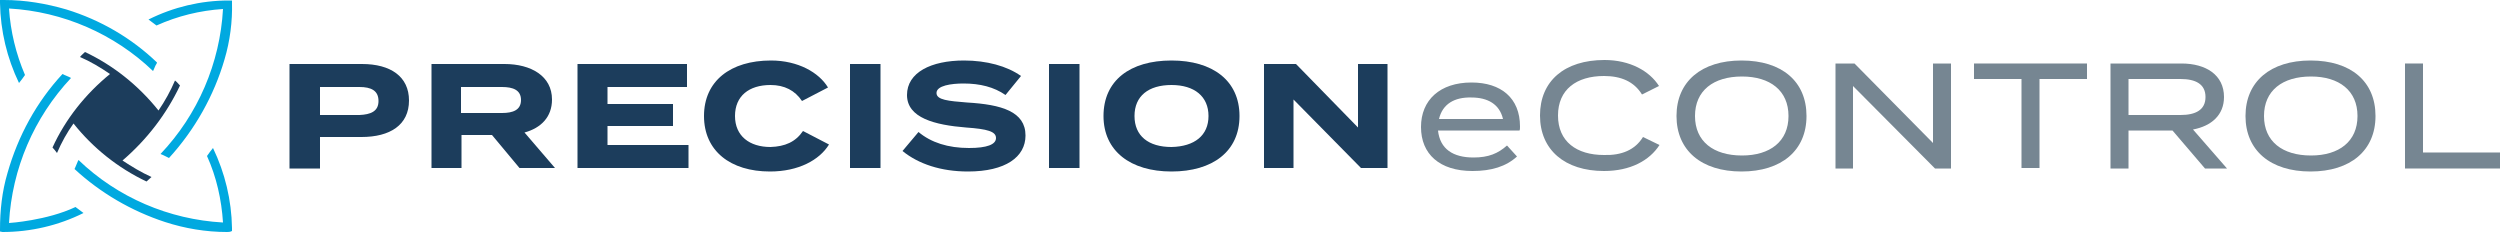
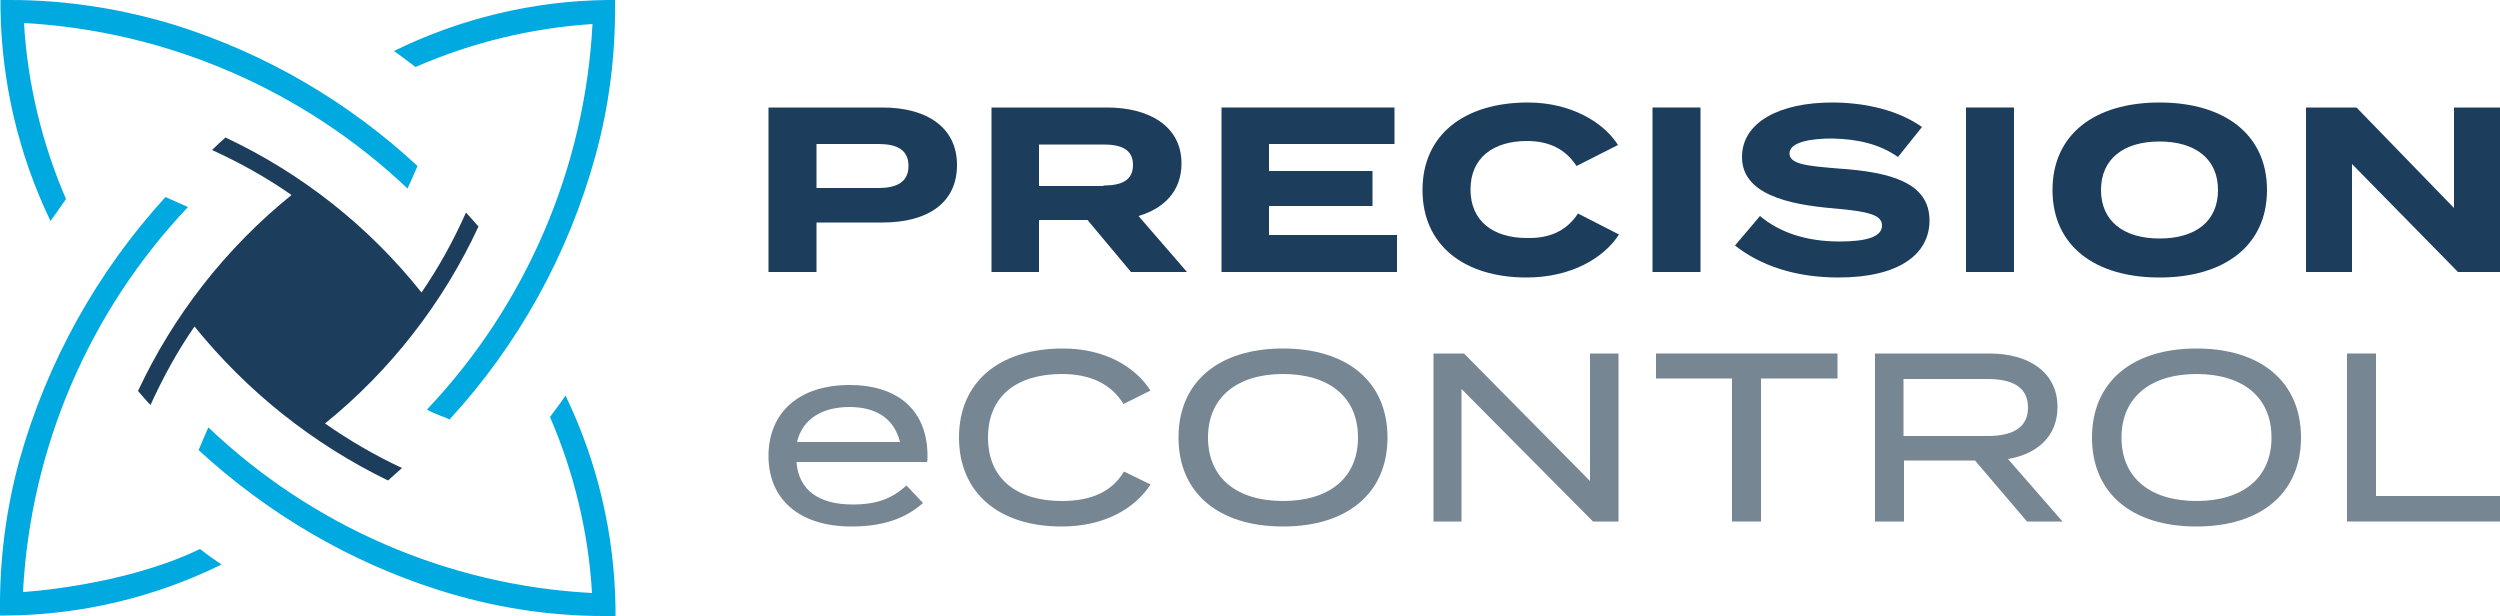
- <svg xmlns="http://www.w3.org/2000/svg" id="Layer_1" x="0px" y="0px" viewBox="0 0 500 46.4" style="enable-background:new 0 0 500 46.4;" xml:space="preserve">
+ <svg xmlns="http://www.w3.org/2000/svg" id="Layer_1" x="0px" y="0px" viewBox="0 0 500 123.2" style="enable-background:new 0 0 500 123.2;" xml:space="preserve">
  <style type="text/css">	.st0{fill:#1C3D5C;}	.st1{fill:#768692;}	.st2{fill:#00A9E0;}</style>
  <g>
    <g>
-       <path class="st0" d="M81.8,20.1c0,4.9-3.8,7.3-9.5,7.3H64v6.3h-6.1V12.8h14.5C78.1,12.8,81.8,15.3,81.8,20.1z M75.7,20.2   c0-2.1-1.5-2.8-3.8-2.8H64v5.6h7.9C74.1,22.9,75.7,22.3,75.7,20.2z" />
-       <path class="st0" d="M103.9,33.6L98.4,27h-6.1v6.6h-6V12.8h14.6c5.3,0,9.5,2.4,9.5,7.1c0,3.5-2.2,5.7-5.5,6.6l6.1,7.1H103.9z    M100.4,22.6c2.2,0,3.8-0.6,3.8-2.6s-1.6-2.6-3.8-2.6h-8.2v5.2H100.4z" />
-       <path class="st0" d="M137.7,29v4.6h-22.2V12.8h21.9v4.6h-15.9v3.4h13.1v4.4h-13.1V29H137.7z" />
-       <path class="st0" d="M160.6,26.2l5.2,2.7c-1.9,3.1-6.1,5.4-11.8,5.4c-7.9,0-13.2-4.1-13.2-11.1s5.3-11.1,13.4-11.1   c5.4,0,9.6,2.4,11.4,5.4l-5.2,2.7c-1.4-2.1-3.5-3.2-6.3-3.2c-4.3,0-7.1,2.2-7.1,6.2c0,4,2.9,6.2,7.1,6.2   C157,29.3,159.1,28.4,160.6,26.2z" />
-       <path class="st0" d="M170,33.6V12.8h6.1v20.8H170z" />
-       <path class="st0" d="M205.1,27.1c0,4.3-4,7.2-11.5,7.2c-5.4,0-9.9-1.5-13.1-4.1l3.2-3.8c2.5,2.1,5.9,3.2,10.1,3.2   c3.6,0,5.4-0.7,5.4-2c0-1.3-1.7-1.8-6-2.1c-6.2-0.5-11.8-1.9-11.8-6.5c0-4.5,4.8-6.9,11.4-6.9c4.5,0,8.6,1.1,11.4,3.1l-3.1,3.8   c-2.3-1.6-5.1-2.3-8.4-2.3c-2.4,0-5.4,0.4-5.4,1.9c0,1.4,2.4,1.6,6.1,1.9C200.3,20.9,205.1,22.3,205.1,27.1z" />
-       <path class="st0" d="M209.8,33.6V12.8h6.1v20.8H209.8z" />
-       <path class="st0" d="M220.7,23.2c0-7.1,5.3-11.1,13.6-11.1c8.2,0,13.6,4,13.6,11.1s-5.4,11.1-13.6,11.1   C226.1,34.3,220.7,30.2,220.7,23.2z M241.7,23.2c0-3.9-2.8-6.2-7.4-6.2c-4.6,0-7.4,2.2-7.4,6.2s2.8,6.2,7.4,6.2   C238.9,29.3,241.7,27.1,241.7,23.2z" />
-       <path class="st0" d="M277.5,12.8v20.8h-5.3l-13.5-13.7v13.7h-5.9V12.8h6.4l12.4,12.7V12.8H277.5z" />
+       <path class="st0" d="M191.4,33c0,7.7-6,11.5-14.9,11.5h-13.2v9.9h-9.6V21.5h22.8C185.4,21.5,191.4,25.5,191.4,33z M181.7,33.2   c0-3.3-2.4-4.4-6-4.4h-12.4v8.8h12.4C179.2,37.6,181.7,36.5,181.7,33.2z" />
+       <path class="st0" d="M226.2,54.4L217.5,44h-9.7v10.4h-9.5V21.5h23.1c8.4,0,14.9,3.7,14.9,11.2c0,5.5-3.5,9-8.6,10.5l9.7,11.2   H226.2z M220.7,37.1c3.4,0,5.9-0.9,5.9-4.1s-2.5-4.1-5.9-4.1h-12.9v8.3H220.7z" />
+       <path class="st0" d="M279.4,47.1v7.3h-35.1V21.5h34.6v7.3h-25.1v5.4h20.7v7h-20.7v5.8H279.4z" />
+       <path class="st0" d="M315.6,42.7l8.2,4.2c-3.1,4.8-9.7,8.6-18.5,8.6c-12.4,0-20.8-6.4-20.8-17.5s8.4-17.5,21.1-17.5   c8.5,0,15.1,3.9,18,8.5l-8.3,4.2c-2.2-3.4-5.5-5-9.9-5c-6.8,0-11.3,3.4-11.3,9.7c0,6.3,4.5,9.7,11.3,9.7   C309.9,47.7,313.3,46.2,315.6,42.7z" />
+       <path class="st0" d="M330.5,54.4V21.5h9.6v32.9H330.5z" />
+       <path class="st0" d="M385.9,44.1c0,6.8-6.2,11.4-18.2,11.4c-8.5,0-15.5-2.3-20.7-6.4l5-5.9c3.9,3.3,9.3,5.1,15.9,5.1   c5.6,0,8.5-1,8.5-3.2c0-2.1-2.6-2.8-9.4-3.4c-9.8-0.8-18.6-3-18.6-10.3c0-7,7.6-10.9,18-10.9c7,0,13.5,1.7,18,4.9l-4.8,6   c-3.7-2.6-8.1-3.6-13.2-3.7c-3.9,0-8.5,0.6-8.5,3c0,2.2,3.8,2.5,9.7,3C378.3,34.4,385.9,36.6,385.9,44.1z" />
+       <path class="st0" d="M393.2,54.4V21.5h9.6v32.9H393.2z" />
+       <path class="st0" d="M410.5,38c0-11.1,8.4-17.5,21.4-17.5s21.5,6.4,21.5,17.5s-8.5,17.5-21.5,17.5S410.5,49.1,410.5,38z M443.6,38   c0-6.2-4.5-9.7-11.7-9.7c-7.2,0-11.7,3.5-11.7,9.7s4.5,9.7,11.7,9.7C439.2,47.7,443.6,44.2,443.6,38z" />
+       <path class="st0" d="M500,21.5v32.9h-8.4l-21.2-21.6v21.6h-9.2V21.5h10.1l19.5,20.1V21.5H500z" />
    </g>
    <g>
-       <path class="st1" d="M294.7,31.5c3,0,4.9-0.8,6.7-2.4l2,2.2c-2.2,2-5.1,2.9-8.9,2.9c-6.6,0-10.3-3.4-10.3-8.8   c0-5.4,3.8-8.9,10.1-8.9c5.9,0,9.7,3.1,9.7,8.8c0,0.4,0,0.6-0.1,0.8h-16.3C288,29.8,290.6,31.5,294.7,31.5z M287.8,23.8l12.8,0   c-0.7-3-3.1-4.3-6.3-4.3C290.9,19.4,288.5,20.8,287.8,23.8z" />
-       <path class="st1" d="M328.6,27.4l3.3,1.6c-2,3.1-5.8,5.2-11.1,5.2c-7.8,0-12.8-4.2-12.8-11.1c0-6.9,4.9-11.1,12.9-11.1   c5.1,0,9,2.2,10.9,5.2l-3.4,1.7c-1.6-2.6-4.2-3.7-7.6-3.7c-5.5,0-9.2,2.7-9.2,7.9c0,5.2,3.7,7.9,9.2,7.9   C324.3,31.1,327,30,328.6,27.4z" />
-       <path class="st1" d="M335.3,23.2c0-6.9,5-11.1,13-11.1c8.1,0,13,4.2,13,11.1c0,6.9-5,11.1-13,11.1   C340.3,34.3,335.3,30.1,335.3,23.2z M357.7,23.2c0-5.1-3.7-7.9-9.3-7.9c-5.7,0-9.4,2.8-9.4,7.9c0,5.1,3.7,7.9,9.4,7.9   C354,31.1,357.7,28.3,357.7,23.2z" />
-       <path class="st1" d="M390.2,12.7v21H387l-16.4-16.5v16.5h-3.5v-21h3.8l15.7,15.9V12.7H390.2z" />
-       <path class="st1" d="M417.4,15.8h-9.5v17.8h-3.6V15.8h-9.5v-3.1h22.6V15.8z" />
-       <path class="st1" d="M441,33.7l-6.5-7.6h-8.8v7.6h-3.6v-21h14.2c4.9,0,8.5,2.3,8.5,6.7c0,3.6-2.5,5.8-6.2,6.5l6.8,7.8H441z    M436.1,23c3,0,5-1,5-3.6c0-2.6-2-3.6-5-3.6h-10.4V23H436.1z" />
-       <path class="st1" d="M449.1,23.2c0-6.9,5-11.1,13-11.1c8.1,0,13,4.2,13,11.1c0,6.9-5,11.1-13,11.1   C454.1,34.3,449.1,30.1,449.1,23.2z M471.5,23.2c0-5.1-3.7-7.9-9.3-7.9c-5.7,0-9.4,2.8-9.4,7.9c0,5.1,3.7,7.9,9.4,7.9   C467.8,31.1,471.5,28.3,471.5,23.2z" />
-       <path class="st1" d="M500,30.5v3.2h-19v-21h3.6v17.8H500z" />
+       <path class="st1" d="M170.5,100.9c4.9,0,7.9-1.2,10.8-3.8l3.3,3.5c-3.6,3.2-8.2,4.7-14.3,4.7c-10.5,0-16.6-5.5-16.6-14.1   c0-8.7,6.1-14.2,16.2-14.2c9.5,0,15.6,4.9,15.6,14.2c0,0.6,0,1-0.1,1.2h-26.1C159.7,98.1,163.9,100.9,170.5,100.9z M159.4,88.4   l20.6,0c-1.2-4.8-4.9-7-10.1-7C164.4,81.4,160.5,83.8,159.4,88.4z" />
+       <path class="st1" d="M224.8,94.3l5.3,2.6c-3.2,4.9-9.3,8.4-17.8,8.4c-12.6,0-20.5-6.8-20.5-17.8c0-11,7.9-17.8,20.8-17.8   c8.3,0,14.4,3.6,17.5,8.4l-5.4,2.7c-2.5-4.1-6.8-6-12.3-6c-8.9,0-14.8,4.3-14.8,12.7c0,8.4,5.9,12.7,14.8,12.7   C218,100.2,222.3,98.5,224.8,94.3z" />
+       <path class="st1" d="M235.7,87.5c0-11.1,8-17.8,20.9-17.8c12.9,0,20.9,6.7,20.9,17.8c0,11.1-8,17.8-20.9,17.8   C243.7,105.3,235.7,98.6,235.7,87.5z M271.6,87.5c0-8.2-5.9-12.7-15-12.7c-9.1,0-15,4.6-15,12.7c0,8.2,5.9,12.7,15,12.7   C265.7,100.2,271.6,95.7,271.6,87.5z" />
+       <path class="st1" d="M323.7,70.7v33.6h-5.1l-26.3-26.5v26.5h-5.6V70.7h6.1l25.2,25.5V70.7H323.7z" />
+       <path class="st1" d="M367.5,75.7h-15.3v28.6h-5.8V75.7h-15.2v-5h36.3V75.7z" />
+       <path class="st1" d="M405.4,104.3l-10.4-12.2h-14.2v12.2H375V70.7h22.9c7.8,0,13.6,3.7,13.6,10.7c0,5.8-4,9.4-9.9,10.4l10.9,12.5   H405.4z M397.5,87.2c4.8,0,8.1-1.5,8.1-5.7c0-4.2-3.3-5.7-8.1-5.7h-16.8v11.4H397.5z" />
+       <path class="st1" d="M418.4,87.5c0-11.1,8-17.8,20.9-17.8c12.9,0,20.9,6.7,20.9,17.8c0,11.1-8,17.8-20.9,17.8   C426.3,105.3,418.4,98.6,418.4,87.5z M454.3,87.5c0-8.2-5.9-12.7-15-12.7c-9.1,0-15,4.6-15,12.7c0,8.2,5.9,12.7,15,12.7   C448.4,100.2,454.3,95.7,454.3,87.5z" />
+       <path class="st1" d="M500,99.2v5.1h-30.6V70.7h5.8v28.5H500z" />
    </g>
-     <g id="Group_3_00000008143759614126879650000000988863787527913109_" transform="translate(0)">
+     <g id="Group_3_00000136393711936163192590000004590424351600633480_" transform="translate(0)">
      <g>
-         <g id="Group_3-2_00000140729752622241818170000005597414322670786707_">
-           <path id="Fill_1_00000062901479992541205220000004547795547893630131_" class="st2" d="M45.4,46.4c-4.2,0-8.4-0.7-12.4-2     c-6.7-2.2-12.9-5.8-18.1-10.6l0.1-0.2c0.2-0.4,0.6-1.5,0.7-1.6c7.8,7.5,18.1,11.9,28.9,12.5c-0.3-4.6-1.3-9.1-3.2-13.3     c0.4-0.6,0.8-1.1,1.2-1.6c2.4,5,3.7,10.4,3.8,16c0,0.3,0,0.5,0,0.6C46,46.4,45.7,46.4,45.4,46.4z M0,46.3L0,46.3     c0-0.1,0-0.2,0-0.4C0,42.1,0.4,38.3,1.5,34.6c2.1-7.4,5.8-14.2,11-19.8l0.4,0.2c0.5,0.2,1.2,0.5,1.3,0.6     c-7.4,7.9-11.8,18.1-12.4,29c0.1,0,7.6-0.5,13.3-3.2c0.5,0.4,1.1,0.8,1.6,1.2c-5,2.5-10.6,3.8-16.2,3.8h0L0,46.3L0,46.3z      M33.8,31.6L33.8,31.6c-0.2-0.1-0.4-0.2-0.6-0.3c-0.4-0.2-0.8-0.4-1.1-0.5c7.5-7.9,11.9-18.2,12.5-29C40,2.1,35.5,3.2,31.3,5.1     c-0.5-0.4-1.1-0.8-1.6-1.2c5-2.5,10.5-3.8,16-3.8c0.3,0,0.5,0,0.7,0c0,0.1,0,0.2,0,0.4c0.1,3.8-0.4,7.7-1.5,11.4     C42.8,19.1,39,25.9,33.8,31.6z M3.8,16.6L3.8,16.6c-2.4-5-3.7-10.4-3.8-16C0,0.4,0,0.2,0,0c0.3,0,0.5,0,0.8,0     C5,0,9.2,0.7,13.3,1.9c6.8,2.1,13,5.7,18.1,10.6c0,0.1-0.1,0.3-0.3,0.6c-0.2,0.4-0.4,1-0.5,1.1C22.9,6.8,12.6,2.3,1.8,1.7     C2.1,6.3,3.2,10.8,5,15C4.6,15.6,4.2,16.1,3.8,16.6L3.8,16.6z" />
+         <g id="Group_3-2_00000132798459938312264260000002002627903104175267_">
+           <path id="Fill_1_00000000922212319885886210000014939404225890772377_" class="st2" d="M120.7,123.2c-11.2,0-22.3-1.8-33-5.2     c-17.9-5.7-34.2-15.3-48-28l0.2-0.4c0.5-1.1,1.6-3.9,1.8-4.1c20.8,19.8,48,31.6,76.7,33.1c-0.7-12.1-3.6-24.1-8.4-35.2     c1.1-1.5,2.2-2.9,3.1-4.3c6.4,13.3,9.8,27.7,10,42.5c0,0.7,0,1.3,0,1.7C122.2,123.2,121.5,123.2,120.7,123.2z M0,123.1L0,123.1     c0-0.2,0-0.5,0-0.9C-0.1,112,1.2,101.8,3.9,92c5.5-19.6,15.5-37.6,29.2-52.6l1.1,0.5c1.3,0.6,3.2,1.4,3.4,1.5     c-19.8,20.9-31.5,48.2-33,77c0.2,0,20.1-1.2,35.4-8.6c1.4,1.1,2.8,2.1,4.3,3.1c-13.4,6.6-28.2,10.1-43.1,10.2h0L0,123.1L0,123.1     z M89.9,83.9L89.9,83.9c-0.4-0.2-1-0.5-1.7-0.7c-1-0.4-2.2-0.9-2.8-1.3c19.8-20.9,31.6-48.3,33.1-77.1     c-12.2,0.8-24.2,3.7-35.4,8.6c-1.4-1.1-2.8-2.1-4.3-3.2c13.2-6.5,27.8-10,42.5-10.2c0.7,0,1.3,0,1.7,0c0,0.2,0,0.5,0,0.9     c0.1,10.2-1.2,20.4-3.9,30.2C113.7,50.8,103.7,68.9,89.9,83.9z M10.1,44.2L10.1,44.2C3.7,30.9,0.3,16.4,0.1,1.7     c0-0.7,0-1.3,0-1.7c0.7,0,1.4,0,2,0c11.3,0,22.5,1.8,33.2,5.1c18,5.7,34.4,15.3,48.2,28.1c-0.1,0.3-0.4,0.9-0.7,1.6     c-0.5,1.2-1.1,2.5-1.3,2.9C60.7,18,33.5,6.2,4.8,4.6c0.7,12.1,3.6,24.1,8.4,35.2C12.1,41.4,11.1,42.8,10.1,44.2L10.1,44.2z" />
        </g>
      </g>
    </g>
-     <path id="Fill_4_00000163062756960699804920000010260737476381259679_" class="st0" d="M36,17.1c-0.3-0.3-0.6-0.7-1-1  c-0.9,2.1-2,4.1-3.3,6c-4-5-9-9-14.7-11.7c-0.3,0.3-0.7,0.6-1,1c2.1,0.9,4.1,2.1,6,3.4c-4.9,4-8.9,9-11.5,14.7  c0.3,0.3,0.6,0.7,0.9,1.1c0.9-2.1,2-4.1,3.3-5.9c3.9,4.9,8.9,8.9,14.6,11.6c0.3-0.3,0.7-0.6,1-0.9c-2-0.9-4-2.1-5.8-3.3  C29.4,27.9,33.3,22.8,36,17.1" />
+     <path id="Fill_4_00000105398779935689578810000007486204192615197313_" class="st0" d="M95.7,45.3c-0.8-0.9-1.6-1.8-2.5-2.8  c-2.5,5.6-5.4,10.9-8.9,16c-10.5-13.2-23.9-23.8-39.2-31c-0.9,0.8-1.8,1.6-2.7,2.5c5.5,2.5,10.9,5.5,15.9,9  C45.2,49.6,34.7,63,27.6,78.2c0.8,0.9,1.6,1.9,2.5,2.8c2.5-5.5,5.4-10.8,8.8-15.7c10.5,13,23.7,23.5,38.7,30.8  c0.9-0.8,1.8-1.6,2.8-2.5C75,91.1,69.9,88.1,65,84.7C78.1,74.1,88.6,60.6,95.7,45.3" />
  </g>
</svg>
